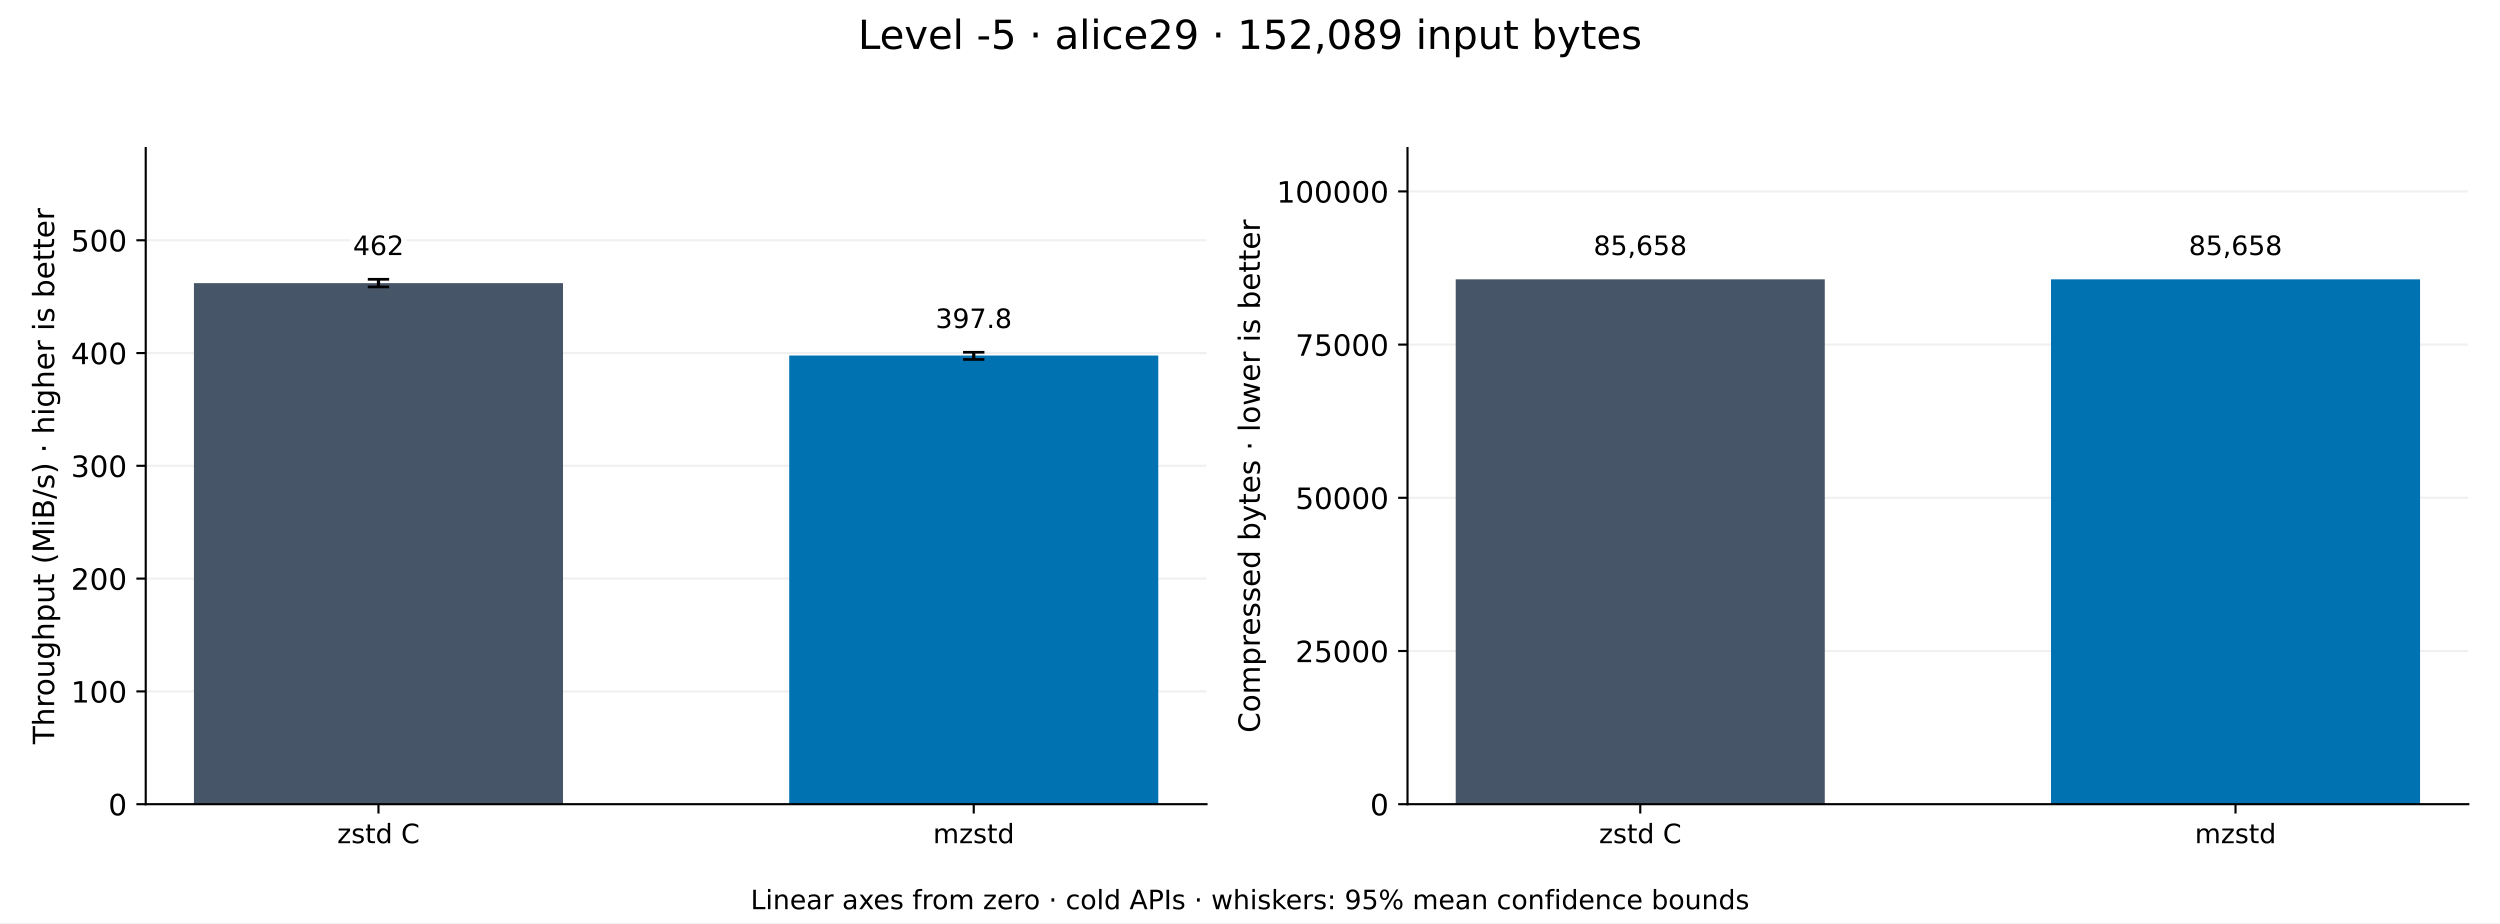
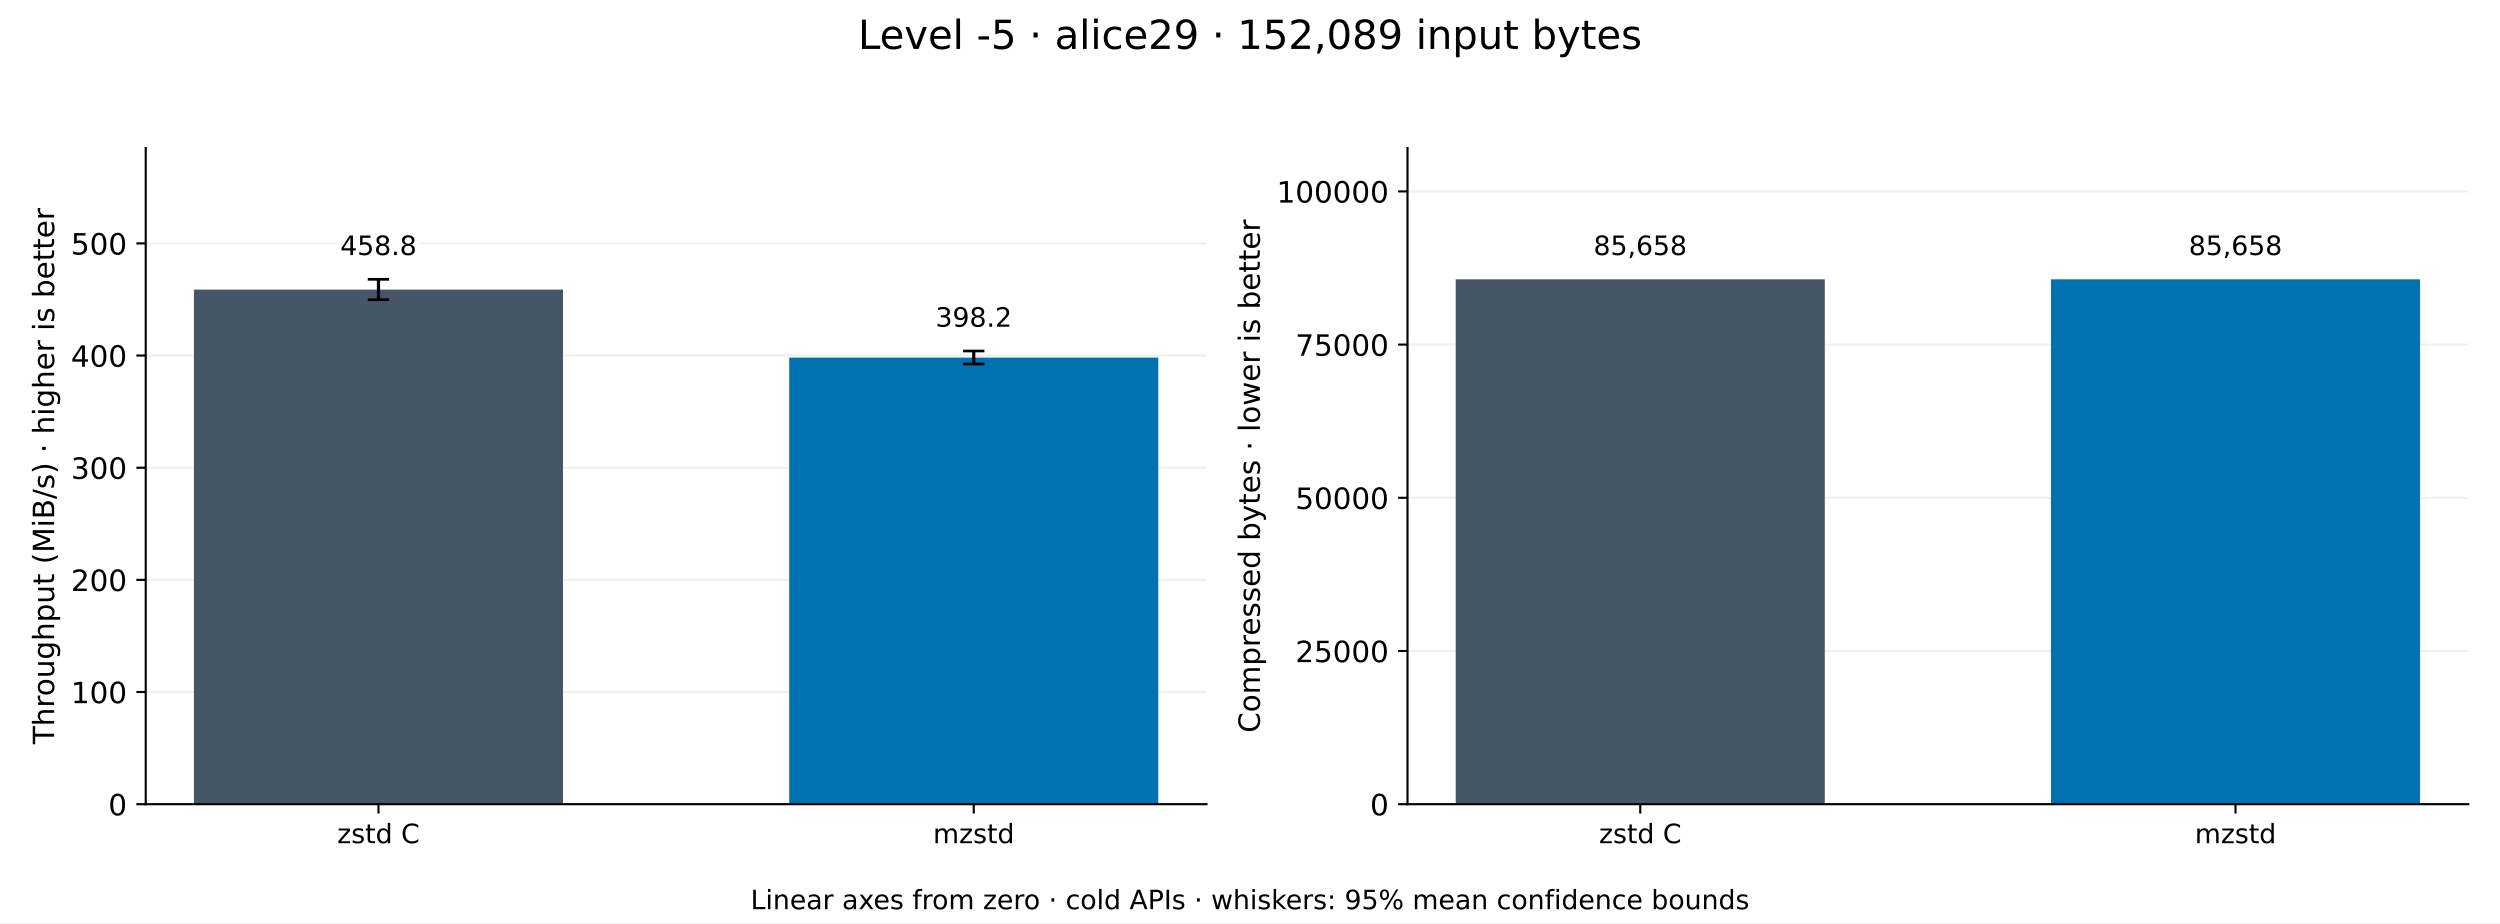
<svg xmlns="http://www.w3.org/2000/svg" xmlns:xlink="http://www.w3.org/1999/xlink" width="936pt" height="345.6pt" viewBox="0 0 936 345.6" version="1.1">
  <defs>
    <style type="text/css">*{stroke-linejoin: round; stroke-linecap: butt}</style>
  </defs>
  <g id="figure_1">
    <g id="patch_1">
      <path d="M 0 345.6 L 936 345.6 L 936 0 L 0 0 z " style="fill: #ffffff" />
    </g>
    <g id="axes_1">
      <g id="patch_2">
        <path d="M 54.56 301.088 L 451.71 301.088 L 451.71 55.44 L 54.56 55.44 z " style="fill: #ffffff" />
      </g>
      <g id="matplotlib.axis_1">
        <g id="xtick_1">
          <g id="line2d_1">
            <defs>
              <path id="mcbfd24ea1b" d="M 0 0 L 0 3.5 " style="stroke: #000000; stroke-width: 0.8" />
            </defs>
            <g>
              <use xlink:href="#mcbfd24ea1b" x="141.701" y="301.088" style="stroke: #000000; stroke-width: 0.8" />
            </g>
          </g>
          <g id="text_1">
            <text style="font-size: 10px; font-family: 'DejaVu Sans', 'Bitstream Vera Sans', 'Computer Modern Sans Serif', 'Lucida Grande', 'Verdana', 'Geneva', 'Lucid', 'Arial', 'Helvetica', 'Avant Garde', sans-serif; text-anchor: middle" x="141.701" y="315.686" transform="rotate(-0 141.7012 315.6864)">zstd C</text>
          </g>
        </g>
        <g id="xtick_2">
          <g id="line2d_2">
            <g>
              <use xlink:href="#mcbfd24ea1b" x="364.569" y="301.088" style="stroke: #000000; stroke-width: 0.8" />
            </g>
          </g>
          <g id="text_2">
            <text style="font-size: 10px; font-family: 'DejaVu Sans', 'Bitstream Vera Sans', 'Computer Modern Sans Serif', 'Lucida Grande', 'Verdana', 'Geneva', 'Lucid', 'Arial', 'Helvetica', 'Avant Garde', sans-serif; text-anchor: middle" x="364.569" y="315.686" transform="rotate(-0 364.5688 315.6864)">mzstd</text>
          </g>
        </g>
      </g>
      <g id="matplotlib.axis_2">
        <g id="ytick_1">
          <g id="line2d_3">
            <path d="M 54.56 301.088 L 451.71 301.088 " clip-path="url(#p8e0549db3e)" style="fill: none; stroke: #b0b0b0; stroke-opacity: 0.18; stroke-width: 0.8; stroke-linecap: square" />
          </g>
          <g id="line2d_4">
            <defs>
              <path id="m862e928616" d="M 0 0 L -3.5 0 " style="stroke: #000000; stroke-width: 0.8" />
            </defs>
            <g>
              <use xlink:href="#m862e928616" x="54.56" y="301.088" style="stroke: #000000; stroke-width: 0.8" />
            </g>
          </g>
          <g id="text_3">
            <text style="font-size: 11px; font-family: 'DejaVu Sans', 'Bitstream Vera Sans', 'Computer Modern Sans Serif', 'Lucida Grande', 'Verdana', 'Geneva', 'Lucid', 'Arial', 'Helvetica', 'Avant Garde', sans-serif; text-anchor: end" x="47.56" y="305.267" transform="rotate(-0 47.56 305.2671)">0</text>
          </g>
        </g>
        <g id="ytick_2">
          <g id="line2d_5">
-             <path d="M 54.56 258.861 L 451.71 258.861 " clip-path="url(#p8e0549db3e)" style="fill: none; stroke: #b0b0b0; stroke-opacity: 0.18; stroke-width: 0.8; stroke-linecap: square" />
+             <path d="M 54.56 259.095 L 451.71 259.095 " clip-path="url(#p8e0549db3e)" style="fill: none; stroke: #b0b0b0; stroke-opacity: 0.18; stroke-width: 0.8; stroke-linecap: square" />
          </g>
          <g id="line2d_6">
            <g>
-               <use xlink:href="#m862e928616" x="54.56" y="258.861" style="stroke: #000000; stroke-width: 0.8" />
+               <use xlink:href="#m862e928616" x="54.56" y="259.095" style="stroke: #000000; stroke-width: 0.8" />
            </g>
          </g>
          <g id="text_4">
-             <text style="font-size: 11px; font-family: 'DejaVu Sans', 'Bitstream Vera Sans', 'Computer Modern Sans Serif', 'Lucida Grande', 'Verdana', 'Geneva', 'Lucid', 'Arial', 'Helvetica', 'Avant Garde', sans-serif; text-anchor: end" x="47.56" y="263.04" transform="rotate(-0 47.56 263.0397)">100</text>
+             <text style="font-size: 11px; font-family: 'DejaVu Sans', 'Bitstream Vera Sans', 'Computer Modern Sans Serif', 'Lucida Grande', 'Verdana', 'Geneva', 'Lucid', 'Arial', 'Helvetica', 'Avant Garde', sans-serif; text-anchor: end" x="47.56" y="263.274" transform="rotate(-0 47.56 263.2745)">100</text>
          </g>
        </g>
        <g id="ytick_3">
          <g id="line2d_7">
-             <path d="M 54.56 216.633 L 451.71 216.633 " clip-path="url(#p8e0549db3e)" style="fill: none; stroke: #b0b0b0; stroke-opacity: 0.18; stroke-width: 0.8; stroke-linecap: square" />
+             <path d="M 54.56 217.103 L 451.71 217.103 " clip-path="url(#p8e0549db3e)" style="fill: none; stroke: #b0b0b0; stroke-opacity: 0.18; stroke-width: 0.8; stroke-linecap: square" />
          </g>
          <g id="line2d_8">
            <g>
-               <use xlink:href="#m862e928616" x="54.56" y="216.633" style="stroke: #000000; stroke-width: 0.8" />
+               <use xlink:href="#m862e928616" x="54.56" y="217.103" style="stroke: #000000; stroke-width: 0.8" />
            </g>
          </g>
          <g id="text_5">
-             <text style="font-size: 11px; font-family: 'DejaVu Sans', 'Bitstream Vera Sans', 'Computer Modern Sans Serif', 'Lucida Grande', 'Verdana', 'Geneva', 'Lucid', 'Arial', 'Helvetica', 'Avant Garde', sans-serif; text-anchor: end" x="47.56" y="220.812" transform="rotate(-0 47.56 220.8122)">200</text>
+             <text style="font-size: 11px; font-family: 'DejaVu Sans', 'Bitstream Vera Sans', 'Computer Modern Sans Serif', 'Lucida Grande', 'Verdana', 'Geneva', 'Lucid', 'Arial', 'Helvetica', 'Avant Garde', sans-serif; text-anchor: end" x="47.56" y="221.282" transform="rotate(-0 47.56 221.2818)">200</text>
          </g>
        </g>
        <g id="ytick_4">
          <g id="line2d_9">
-             <path d="M 54.56 174.406 L 451.71 174.406 " clip-path="url(#p8e0549db3e)" style="fill: none; stroke: #b0b0b0; stroke-opacity: 0.18; stroke-width: 0.8; stroke-linecap: square" />
+             <path d="M 54.56 175.11 L 451.71 175.11 " clip-path="url(#p8e0549db3e)" style="fill: none; stroke: #b0b0b0; stroke-opacity: 0.18; stroke-width: 0.8; stroke-linecap: square" />
          </g>
          <g id="line2d_10">
            <g>
-               <use xlink:href="#m862e928616" x="54.56" y="174.406" style="stroke: #000000; stroke-width: 0.8" />
+               <use xlink:href="#m862e928616" x="54.56" y="175.11" style="stroke: #000000; stroke-width: 0.8" />
            </g>
          </g>
          <g id="text_6">
-             <text style="font-size: 11px; font-family: 'DejaVu Sans', 'Bitstream Vera Sans', 'Computer Modern Sans Serif', 'Lucida Grande', 'Verdana', 'Geneva', 'Lucid', 'Arial', 'Helvetica', 'Avant Garde', sans-serif; text-anchor: end" x="47.56" y="178.585" transform="rotate(-0 47.56 178.5848)">300</text>
+             <text style="font-size: 11px; font-family: 'DejaVu Sans', 'Bitstream Vera Sans', 'Computer Modern Sans Serif', 'Lucida Grande', 'Verdana', 'Geneva', 'Lucid', 'Arial', 'Helvetica', 'Avant Garde', sans-serif; text-anchor: end" x="47.56" y="179.289" transform="rotate(-0 47.56 179.2891)">300</text>
          </g>
        </g>
        <g id="ytick_5">
          <g id="line2d_11">
-             <path d="M 54.56 132.178 L 451.71 132.178 " clip-path="url(#p8e0549db3e)" style="fill: none; stroke: #b0b0b0; stroke-opacity: 0.18; stroke-width: 0.8; stroke-linecap: square" />
+             <path d="M 54.56 133.117 L 451.71 133.117 " clip-path="url(#p8e0549db3e)" style="fill: none; stroke: #b0b0b0; stroke-opacity: 0.18; stroke-width: 0.8; stroke-linecap: square" />
          </g>
          <g id="line2d_12">
            <g>
-               <use xlink:href="#m862e928616" x="54.56" y="132.178" style="stroke: #000000; stroke-width: 0.8" />
+               <use xlink:href="#m862e928616" x="54.56" y="133.117" style="stroke: #000000; stroke-width: 0.8" />
            </g>
          </g>
          <g id="text_7">
-             <text style="font-size: 11px; font-family: 'DejaVu Sans', 'Bitstream Vera Sans', 'Computer Modern Sans Serif', 'Lucida Grande', 'Verdana', 'Geneva', 'Lucid', 'Arial', 'Helvetica', 'Avant Garde', sans-serif; text-anchor: end" x="47.56" y="136.357" transform="rotate(-0 47.56 136.3573)">400</text>
+             <text style="font-size: 11px; font-family: 'DejaVu Sans', 'Bitstream Vera Sans', 'Computer Modern Sans Serif', 'Lucida Grande', 'Verdana', 'Geneva', 'Lucid', 'Arial', 'Helvetica', 'Avant Garde', sans-serif; text-anchor: end" x="47.56" y="137.296" transform="rotate(-0 47.56 137.2964)">400</text>
          </g>
        </g>
        <g id="ytick_6">
          <g id="line2d_13">
-             <path d="M 54.56 89.951 L 451.71 89.951 " clip-path="url(#p8e0549db3e)" style="fill: none; stroke: #b0b0b0; stroke-opacity: 0.18; stroke-width: 0.8; stroke-linecap: square" />
+             <path d="M 54.56 91.125 L 451.71 91.125 " clip-path="url(#p8e0549db3e)" style="fill: none; stroke: #b0b0b0; stroke-opacity: 0.18; stroke-width: 0.8; stroke-linecap: square" />
          </g>
          <g id="line2d_14">
            <g>
-               <use xlink:href="#m862e928616" x="54.56" y="89.951" style="stroke: #000000; stroke-width: 0.8" />
+               <use xlink:href="#m862e928616" x="54.56" y="91.125" style="stroke: #000000; stroke-width: 0.8" />
            </g>
          </g>
          <g id="text_8">
-             <text style="font-size: 11px; font-family: 'DejaVu Sans', 'Bitstream Vera Sans', 'Computer Modern Sans Serif', 'Lucida Grande', 'Verdana', 'Geneva', 'Lucid', 'Arial', 'Helvetica', 'Avant Garde', sans-serif; text-anchor: end" x="47.56" y="94.13" transform="rotate(-0 47.56 94.12988)">500</text>
+             <text style="font-size: 11px; font-family: 'DejaVu Sans', 'Bitstream Vera Sans', 'Computer Modern Sans Serif', 'Lucida Grande', 'Verdana', 'Geneva', 'Lucid', 'Arial', 'Helvetica', 'Avant Garde', sans-serif; text-anchor: end" x="47.56" y="95.304" transform="rotate(-0 47.56 95.30373)">500</text>
          </g>
        </g>
        <g id="text_9">
          <text style="font-size: 11px; font-family: 'DejaVu Sans', 'Bitstream Vera Sans', 'Computer Modern Sans Serif', 'Lucida Grande', 'Verdana', 'Geneva', 'Lucid', 'Arial', 'Helvetica', 'Avant Garde', sans-serif; text-anchor: middle" x="20.276" y="178.264" transform="rotate(-90 20.27609 178.264)">Throughput (MiB/s) · higher is better</text>
        </g>
      </g>
      <g id="patch_3">
-         <path d="M 72.612 301.088 L 210.79 301.088 L 210.79 105.996 L 72.612 105.996 z " clip-path="url(#p8e0549db3e)" style="fill: #475569" />
+         <path d="M 72.612 301.088 L 210.79 301.088 L 210.79 108.425 L 72.612 108.425 z " clip-path="url(#p8e0549db3e)" style="fill: #475569" />
      </g>
      <g id="patch_4">
-         <path d="M 295.48 301.088 L 433.658 301.088 L 433.658 133.106 L 295.48 133.106 z " clip-path="url(#p8e0549db3e)" style="fill: #0072b2" />
+         <path d="M 295.48 301.088 L 433.658 301.088 L 433.658 133.885 L 295.48 133.885 z " clip-path="url(#p8e0549db3e)" style="fill: #0072b2" />
      </g>
      <g id="LineCollection_1">
-         <path d="M 141.701 107.42 L 141.701 104.57 " clip-path="url(#p8e0549db3e)" style="fill: none; stroke: #000000; stroke-width: 1.2" />
-         <path d="M 364.569 134.586 L 364.569 131.894 " clip-path="url(#p8e0549db3e)" style="fill: none; stroke: #000000; stroke-width: 1.2" />
+         <path d="M 141.701 112.217 L 141.701 104.57 " clip-path="url(#p8e0549db3e)" style="fill: none; stroke: #000000; stroke-width: 1.2" />
+         <path d="M 364.569 136.274 L 364.569 131.404 " clip-path="url(#p8e0549db3e)" style="fill: none; stroke: #000000; stroke-width: 1.2" />
      </g>
      <g id="line2d_15">
        <defs>
          <path id="mf7f69e77f0" d="M 4 0 L -4 -0 " style="stroke: #000000" />
        </defs>
        <g clip-path="url(#p8e0549db3e)">
-           <use xlink:href="#mf7f69e77f0" x="141.701" y="107.42" style="fill: #1f77b4; stroke: #000000" />
-           <use xlink:href="#mf7f69e77f0" x="364.569" y="134.586" style="fill: #1f77b4; stroke: #000000" />
+           <use xlink:href="#mf7f69e77f0" x="141.701" y="112.217" style="fill: #1f77b4; stroke: #000000" />
+           <use xlink:href="#mf7f69e77f0" x="364.569" y="136.274" style="fill: #1f77b4; stroke: #000000" />
        </g>
      </g>
      <g id="line2d_16">
        <g clip-path="url(#p8e0549db3e)">
          <use xlink:href="#mf7f69e77f0" x="141.701" y="104.57" style="fill: #1f77b4; stroke: #000000" />
-           <use xlink:href="#mf7f69e77f0" x="364.569" y="131.894" style="fill: #1f77b4; stroke: #000000" />
+           <use xlink:href="#mf7f69e77f0" x="364.569" y="131.404" style="fill: #1f77b4; stroke: #000000" />
        </g>
      </g>
      <g id="patch_5">
        <path d="M 54.56 301.088 L 54.56 55.44 " style="fill: none; stroke: #000000; stroke-width: 0.8; stroke-linejoin: miter; stroke-linecap: square" />
      </g>
      <g id="patch_6">
        <path d="M 54.56 301.088 L 451.71 301.088 " style="fill: none; stroke: #000000; stroke-width: 0.8; stroke-linejoin: miter; stroke-linecap: square" />
      </g>
      <g id="text_10">
        <g id="patch_7">
-           <path d="M 131.157 98.57 L 152.245 98.57 L 152.245 86.891 L 131.157 86.891 z " style="fill: #ffffff; opacity: 0.9" />
-         </g>
-         <text style="font-size: 10px; font-family: 'DejaVu Sans', 'Bitstream Vera Sans', 'Computer Modern Sans Serif', 'Lucida Grande', 'Verdana', 'Geneva', 'Lucid', 'Arial', 'Helvetica', 'Avant Garde', sans-serif; text-anchor: middle" x="141.701" y="95.49" transform="rotate(-0 141.7012 95.48991)">462</text>
+           <path d="M 126.387 98.57 L 157.015 98.57 L 157.015 86.891 L 126.387 86.891 z " style="fill: #ffffff; opacity: 0.9" />
+         </g>
+         <text style="font-size: 10px; font-family: 'DejaVu Sans', 'Bitstream Vera Sans', 'Computer Modern Sans Serif', 'Lucida Grande', 'Verdana', 'Geneva', 'Lucid', 'Arial', 'Helvetica', 'Avant Garde', sans-serif; text-anchor: middle" x="141.701" y="95.49" transform="rotate(-0 141.7012 95.48991)">458.8</text>
      </g>
      <g id="text_11">
        <g id="patch_8">
-           <path d="M 349.255 125.894 L 379.883 125.894 L 379.883 114.216 L 349.255 114.216 z " style="fill: #ffffff; opacity: 0.9" />
-         </g>
-         <text style="font-size: 10px; font-family: 'DejaVu Sans', 'Bitstream Vera Sans', 'Computer Modern Sans Serif', 'Lucida Grande', 'Verdana', 'Geneva', 'Lucid', 'Arial', 'Helvetica', 'Avant Garde', sans-serif; text-anchor: middle" x="364.569" y="122.814" transform="rotate(-0 364.5688 122.814)">397.8</text>
+           <path d="M 349.255 125.404 L 379.883 125.404 L 379.883 113.726 L 349.255 113.726 z " style="fill: #ffffff; opacity: 0.9" />
+         </g>
+         <text style="font-size: 10px; font-family: 'DejaVu Sans', 'Bitstream Vera Sans', 'Computer Modern Sans Serif', 'Lucida Grande', 'Verdana', 'Geneva', 'Lucid', 'Arial', 'Helvetica', 'Avant Garde', sans-serif; text-anchor: middle" x="364.569" y="122.324" transform="rotate(-0 364.5688 122.3244)">398.2</text>
      </g>
    </g>
    <g id="axes_2">
      <g id="patch_9">
        <path d="M 526.97 301.088 L 924.12 301.088 L 924.12 55.44 L 526.97 55.44 z " style="fill: #ffffff" />
      </g>
      <g id="matplotlib.axis_3">
        <g id="xtick_3">
          <g id="line2d_17">
            <g>
              <use xlink:href="#mcbfd24ea1b" x="614.111" y="301.088" style="stroke: #000000; stroke-width: 0.8" />
            </g>
          </g>
          <g id="text_12">
            <text style="font-size: 10px; font-family: 'DejaVu Sans', 'Bitstream Vera Sans', 'Computer Modern Sans Serif', 'Lucida Grande', 'Verdana', 'Geneva', 'Lucid', 'Arial', 'Helvetica', 'Avant Garde', sans-serif; text-anchor: middle" x="614.111" y="315.686" transform="rotate(-0 614.1112 315.6864)">zstd C</text>
          </g>
        </g>
        <g id="xtick_4">
          <g id="line2d_18">
            <g>
              <use xlink:href="#mcbfd24ea1b" x="836.979" y="301.088" style="stroke: #000000; stroke-width: 0.8" />
            </g>
          </g>
          <g id="text_13">
            <text style="font-size: 10px; font-family: 'DejaVu Sans', 'Bitstream Vera Sans', 'Computer Modern Sans Serif', 'Lucida Grande', 'Verdana', 'Geneva', 'Lucid', 'Arial', 'Helvetica', 'Avant Garde', sans-serif; text-anchor: middle" x="836.979" y="315.686" transform="rotate(-0 836.9788 315.6864)">mzstd</text>
          </g>
        </g>
      </g>
      <g id="matplotlib.axis_4">
        <g id="ytick_7">
          <g id="line2d_19">
            <path d="M 526.97 301.088 L 924.12 301.088 " clip-path="url(#p28f1f4fded)" style="fill: none; stroke: #b0b0b0; stroke-opacity: 0.18; stroke-width: 0.8; stroke-linecap: square" />
          </g>
          <g id="line2d_20">
            <g>
              <use xlink:href="#m862e928616" x="526.97" y="301.088" style="stroke: #000000; stroke-width: 0.8" />
            </g>
          </g>
          <g id="text_14">
            <text style="font-size: 11px; font-family: 'DejaVu Sans', 'Bitstream Vera Sans', 'Computer Modern Sans Serif', 'Lucida Grande', 'Verdana', 'Geneva', 'Lucid', 'Arial', 'Helvetica', 'Avant Garde', sans-serif; text-anchor: end" x="519.97" y="305.267" transform="rotate(-0 519.97 305.2671)">0</text>
          </g>
        </g>
        <g id="ytick_8">
          <g id="line2d_21">
            <path d="M 526.97 243.732 L 924.12 243.732 " clip-path="url(#p28f1f4fded)" style="fill: none; stroke: #b0b0b0; stroke-opacity: 0.18; stroke-width: 0.8; stroke-linecap: square" />
          </g>
          <g id="line2d_22">
            <g>
              <use xlink:href="#m862e928616" x="526.97" y="243.732" style="stroke: #000000; stroke-width: 0.8" />
            </g>
          </g>
          <g id="text_15">
            <text style="font-size: 11px; font-family: 'DejaVu Sans', 'Bitstream Vera Sans', 'Computer Modern Sans Serif', 'Lucida Grande', 'Verdana', 'Geneva', 'Lucid', 'Arial', 'Helvetica', 'Avant Garde', sans-serif; text-anchor: end" x="519.97" y="247.912" transform="rotate(-0 519.97 247.9116)">25000</text>
          </g>
        </g>
        <g id="ytick_9">
          <g id="line2d_23">
            <path d="M 526.97 186.377 L 924.12 186.377 " clip-path="url(#p28f1f4fded)" style="fill: none; stroke: #b0b0b0; stroke-opacity: 0.18; stroke-width: 0.8; stroke-linecap: square" />
          </g>
          <g id="line2d_24">
            <g>
              <use xlink:href="#m862e928616" x="526.97" y="186.377" style="stroke: #000000; stroke-width: 0.8" />
            </g>
          </g>
          <g id="text_16">
            <text style="font-size: 11px; font-family: 'DejaVu Sans', 'Bitstream Vera Sans', 'Computer Modern Sans Serif', 'Lucida Grande', 'Verdana', 'Geneva', 'Lucid', 'Arial', 'Helvetica', 'Avant Garde', sans-serif; text-anchor: end" x="519.97" y="190.556" transform="rotate(-0 519.97 190.5561)">50000</text>
          </g>
        </g>
        <g id="ytick_10">
          <g id="line2d_25">
            <path d="M 526.97 129.021 L 924.12 129.021 " clip-path="url(#p28f1f4fded)" style="fill: none; stroke: #b0b0b0; stroke-opacity: 0.18; stroke-width: 0.8; stroke-linecap: square" />
          </g>
          <g id="line2d_26">
            <g>
              <use xlink:href="#m862e928616" x="526.97" y="129.021" style="stroke: #000000; stroke-width: 0.8" />
            </g>
          </g>
          <g id="text_17">
            <text style="font-size: 11px; font-family: 'DejaVu Sans', 'Bitstream Vera Sans', 'Computer Modern Sans Serif', 'Lucida Grande', 'Verdana', 'Geneva', 'Lucid', 'Arial', 'Helvetica', 'Avant Garde', sans-serif; text-anchor: end" x="519.97" y="133.201" transform="rotate(-0 519.97 133.2005)">75000</text>
          </g>
        </g>
        <g id="ytick_11">
          <g id="line2d_27">
            <path d="M 526.97 71.666 L 924.12 71.666 " clip-path="url(#p28f1f4fded)" style="fill: none; stroke: #b0b0b0; stroke-opacity: 0.18; stroke-width: 0.8; stroke-linecap: square" />
          </g>
          <g id="line2d_28">
            <g>
              <use xlink:href="#m862e928616" x="526.97" y="71.666" style="stroke: #000000; stroke-width: 0.8" />
            </g>
          </g>
          <g id="text_18">
            <text style="font-size: 11px; font-family: 'DejaVu Sans', 'Bitstream Vera Sans', 'Computer Modern Sans Serif', 'Lucida Grande', 'Verdana', 'Geneva', 'Lucid', 'Arial', 'Helvetica', 'Avant Garde', sans-serif; text-anchor: end" x="519.97" y="75.845" transform="rotate(-0 519.97 75.84502)">100000</text>
          </g>
        </g>
        <g id="text_19">
          <text style="font-size: 11px; font-family: 'DejaVu Sans', 'Bitstream Vera Sans', 'Computer Modern Sans Serif', 'Lucida Grande', 'Verdana', 'Geneva', 'Lucid', 'Arial', 'Helvetica', 'Avant Garde', sans-serif; text-anchor: middle" x="471.69" y="178.264" transform="rotate(-90 471.6898 178.264)">Compressed bytes · lower is better</text>
        </g>
      </g>
      <g id="patch_10">
        <path d="M 545.022 301.088 L 683.2 301.088 L 683.2 104.57 L 545.022 104.57 z " clip-path="url(#p28f1f4fded)" style="fill: #475569" />
      </g>
      <g id="patch_11">
        <path d="M 767.89 301.088 L 906.068 301.088 L 906.068 104.57 L 767.89 104.57 z " clip-path="url(#p28f1f4fded)" style="fill: #0072b2" />
      </g>
      <g id="patch_12">
        <path d="M 526.97 301.088 L 526.97 55.44 " style="fill: none; stroke: #000000; stroke-width: 0.8; stroke-linejoin: miter; stroke-linecap: square" />
      </g>
      <g id="patch_13">
        <path d="M 526.97 301.088 L 924.12 301.088 " style="fill: none; stroke: #000000; stroke-width: 0.8; stroke-linejoin: miter; stroke-linecap: square" />
      </g>
      <g id="text_20">
        <g id="patch_14">
          <path d="M 595.616 98.57 L 632.607 98.57 L 632.607 86.891 L 595.616 86.891 z " style="fill: #ffffff; opacity: 0.9" />
        </g>
        <text style="font-size: 10px; font-family: 'DejaVu Sans', 'Bitstream Vera Sans', 'Computer Modern Sans Serif', 'Lucida Grande', 'Verdana', 'Geneva', 'Lucid', 'Arial', 'Helvetica', 'Avant Garde', sans-serif; text-anchor: middle" x="614.111" y="95.49" transform="rotate(-0 614.1112 95.48991)">85,658</text>
      </g>
      <g id="text_21">
        <g id="patch_15">
          <path d="M 818.483 98.57 L 855.474 98.57 L 855.474 86.891 L 818.483 86.891 z " style="fill: #ffffff; opacity: 0.9" />
        </g>
        <text style="font-size: 10px; font-family: 'DejaVu Sans', 'Bitstream Vera Sans', 'Computer Modern Sans Serif', 'Lucida Grande', 'Verdana', 'Geneva', 'Lucid', 'Arial', 'Helvetica', 'Avant Garde', sans-serif; text-anchor: middle" x="836.979" y="95.49" transform="rotate(-0 836.9788 95.48991)">85,658</text>
      </g>
    </g>
    <g id="text_22">
      <text style="font-size: 15px; font-family: 'DejaVu Sans', 'Bitstream Vera Sans', 'Computer Modern Sans Serif', 'Lucida Grande', 'Verdana', 'Geneva', 'Lucid', 'Arial', 'Helvetica', 'Avant Garde', sans-serif; text-anchor: middle" x="468" y="18.31" transform="rotate(-0 468 18.30966)">Level -5 · alice29 · 152,089 input bytes</text>
    </g>
    <g id="text_23">
      <text style="font-size: 10px; font-family: 'DejaVu Sans', 'Bitstream Vera Sans', 'Computer Modern Sans Serif', 'Lucida Grande', 'Verdana', 'Geneva', 'Lucid', 'Arial', 'Helvetica', 'Avant Garde', sans-serif; text-anchor: middle" x="468" y="340.416" transform="rotate(-0 468 340.416)">Linear axes from zero · cold APIs · whiskers: 95% mean confidence bounds</text>
    </g>
  </g>
  <defs>
    <clipPath id="p8e0549db3e">
      <rect x="54.56" y="55.44" width="397.15" height="245.648" />
    </clipPath>
    <clipPath id="p28f1f4fded">
      <rect x="526.97" y="55.44" width="397.15" height="245.648" />
    </clipPath>
  </defs>
</svg>
